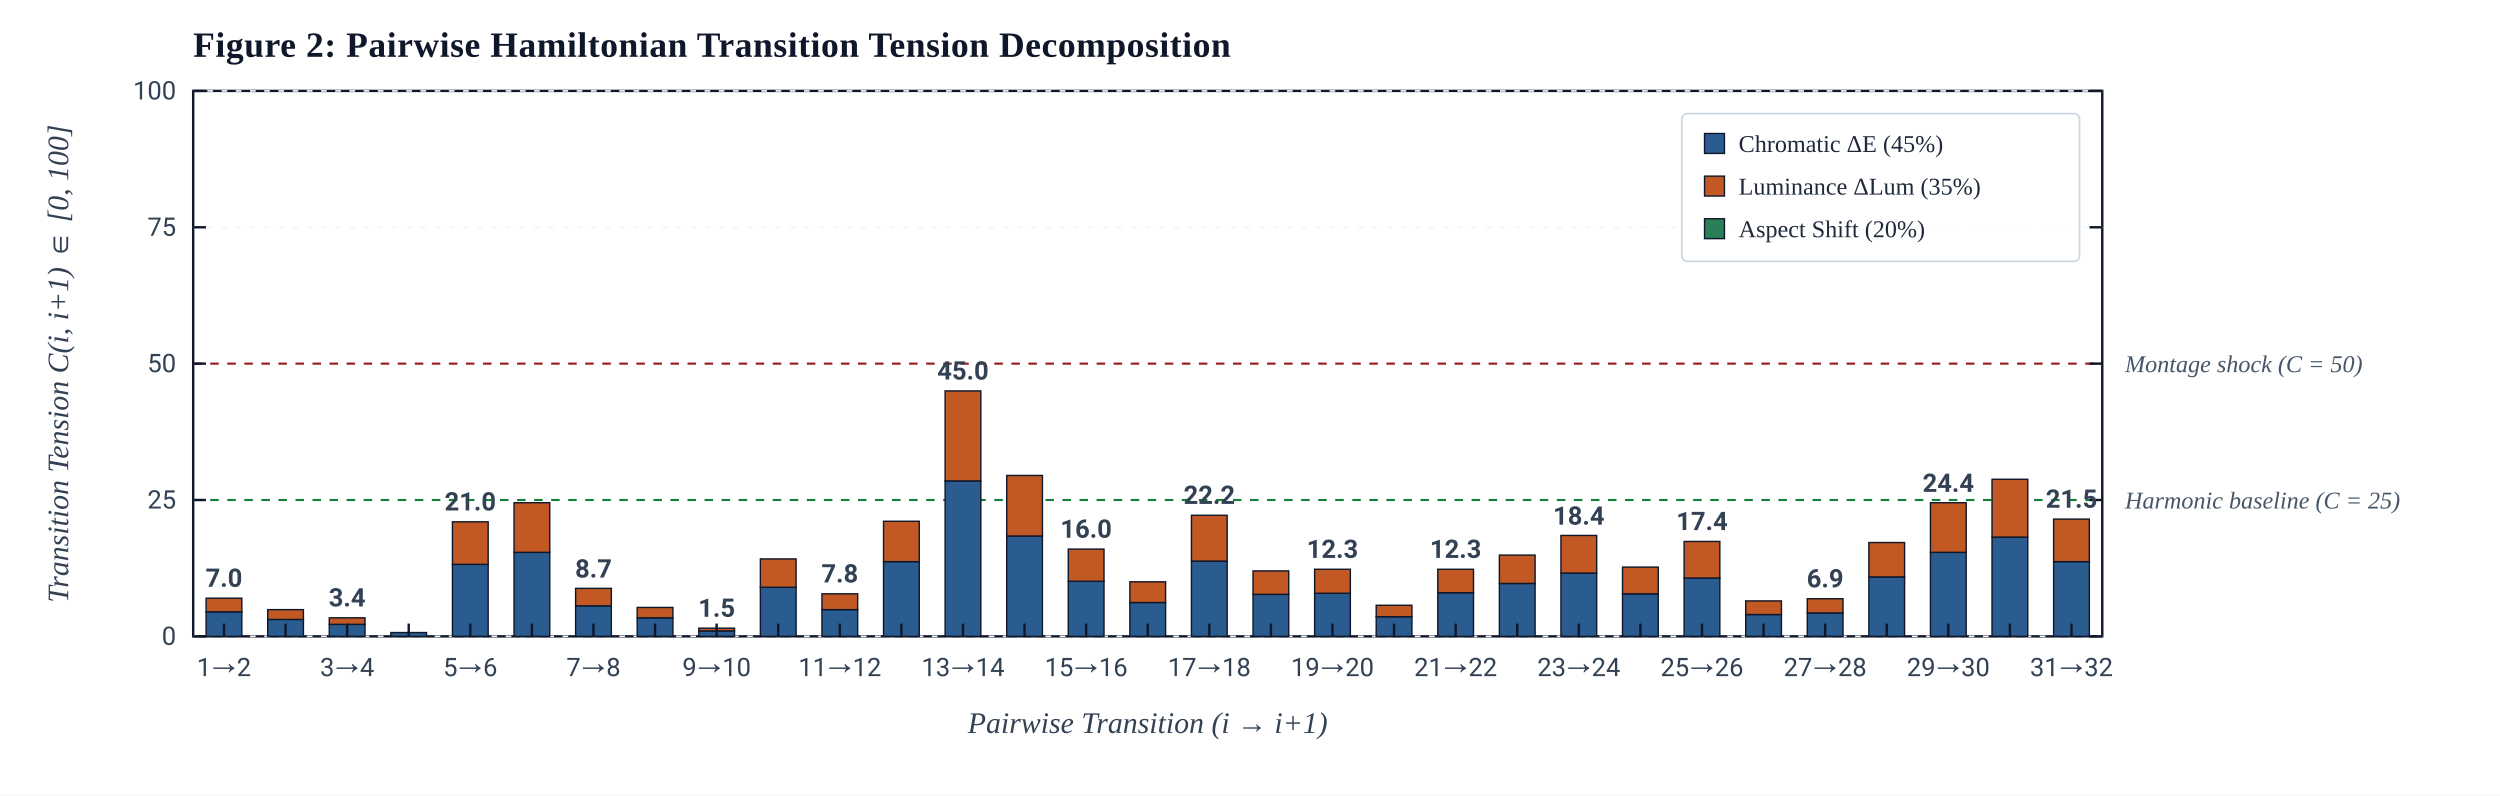
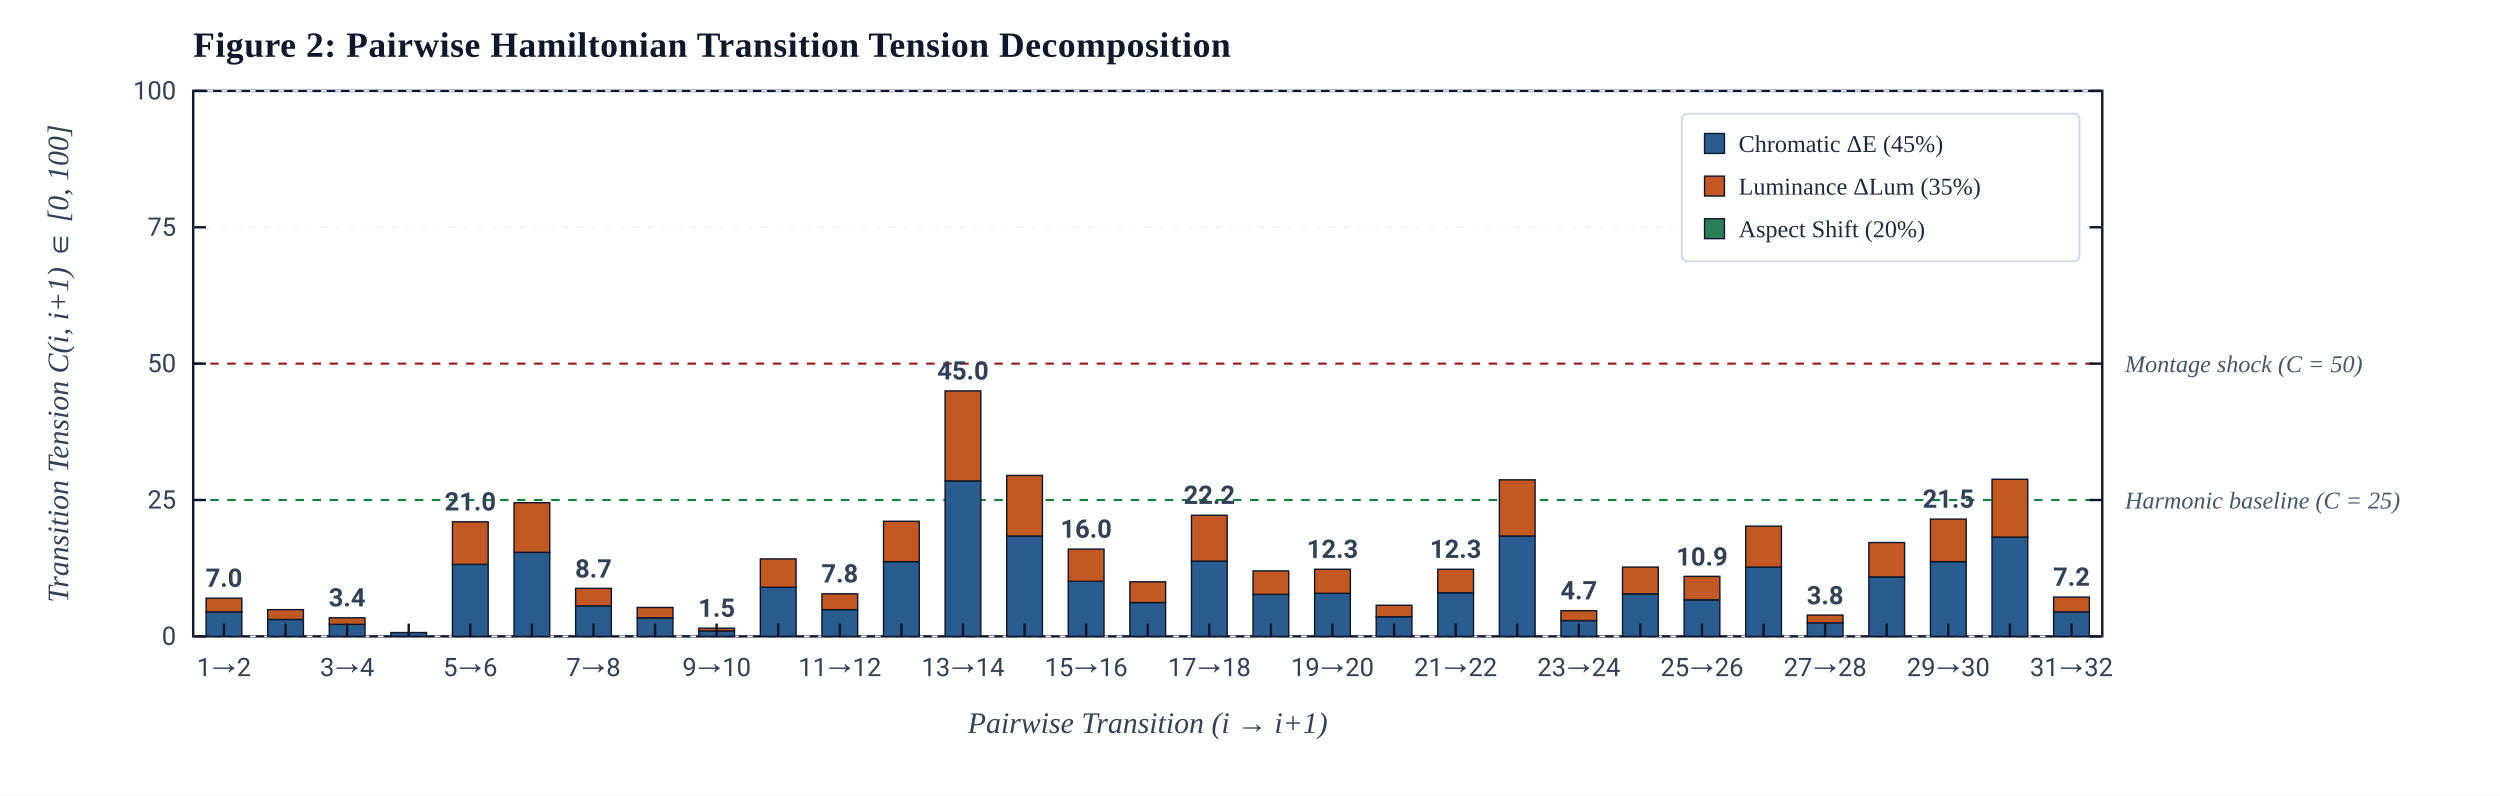
<svg xmlns="http://www.w3.org/2000/svg" viewBox="0 0 880 280" width="100%" height="100%">
  <style>
    .paper-bg { fill: #ffffff; }
    .spine-box { fill: #ffffff; stroke: #0f172a; stroke-width: 0.85; }
    .academic-grid { stroke: #f1f5f9; stroke-width: 0.6; stroke-dasharray: 2 3; }
    .tick-line { stroke: #0f172a; stroke-width: 0.85; }
    .fig-heading { fill: #0f172a; font-family: "Times New Roman", Times, "Nimbus Roman No9 L", "Liberation Serif", serif; font-size: 12.5px; font-weight: bold; letter-spacing: 0.2px; }
    .axis-title { fill: #334155; font-family: "Times New Roman", Times, "Nimbus Roman No9 L", "Liberation Serif", serif; font-size: 10.5px; font-style: italic; }
    .tick-label { fill: #334155; font-family: -apple-system, BlinkMacSystemFont, "Segoe UI", Roboto, Helvetica, Arial, sans-serif; font-size: 9px; font-variant-numeric: tabular-nums; }
    .threshold-label { fill: #475569; font-family: "Times New Roman", Times, "Nimbus Roman No9 L", "Liberation Serif", serif; font-size: 8.5px; font-style: italic; }
    .legend-text { fill: #1e293b; font-family: "Times New Roman", Times, "Nimbus Roman No9 L", "Liberation Serif", serif; font-size: 8.5px; }
  </style>
  <rect width="880" height="280" class="paper-bg" />
  <text x="68" y="20" class="fig-heading">Figure 2: Pairwise Hamiltonian Transition Tension Decomposition</text>
  <rect x="68" y="32" width="672" height="192" class="spine-box" />
  <text transform="translate(24, 128) rotate(-90)" class="axis-title" text-anchor="middle">Transition Tension C(i, i+1) ∈ [0, 100]</text>
  <line x1="68" y1="32" x2="740" y2="32" class="academic-grid" />
  <line x1="68" y1="32" x2="72.5" y2="32" class="tick-line" />
  <line x1="735.5" y1="32" x2="740" y2="32" class="tick-line" />
  <text x="62" y="35" class="tick-label" text-anchor="end">100</text>
  <line x1="68" y1="80" x2="740" y2="80" class="academic-grid" />
  <line x1="68" y1="80" x2="72.5" y2="80" class="tick-line" />
  <line x1="735.5" y1="80" x2="740" y2="80" class="tick-line" />
  <text x="62" y="83" class="tick-label" text-anchor="end">75</text>
  <line x1="68" y1="128" x2="740" y2="128" stroke="#991b1b" stroke-width="0.75" stroke-dasharray="3 3" />
  <text x="748" y="131" class="threshold-label" fill="#991b1b" text-anchor="start">Montage shock (C = 50)</text>
  <line x1="68" y1="128" x2="72.5" y2="128" class="tick-line" />
  <line x1="735.5" y1="128" x2="740" y2="128" class="tick-line" />
  <text x="62" y="131" class="tick-label" text-anchor="end">50</text>
  <line x1="68" y1="176" x2="740" y2="176" stroke="#15803d" stroke-width="0.75" stroke-dasharray="3 3" />
  <text x="748" y="179" class="threshold-label" fill="#15803d" text-anchor="start">Harmonic baseline (C = 25)</text>
  <line x1="68" y1="176" x2="72.5" y2="176" class="tick-line" />
  <line x1="735.5" y1="176" x2="740" y2="176" class="tick-line" />
  <text x="62" y="179" class="tick-label" text-anchor="end">25</text>
  <line x1="68" y1="224" x2="740" y2="224" class="academic-grid" />
  <line x1="68" y1="224" x2="72.5" y2="224" class="tick-line" />
  <line x1="735.5" y1="224" x2="740" y2="224" class="tick-line" />
  <text x="62" y="227" class="tick-label" text-anchor="end">0</text>
  <rect x="72.552" y="215.36" width="12.573" height="8.64" fill="#2b5c8f" stroke="#0f172a" stroke-width="0.5" />
  <rect x="72.552" y="210.56" width="12.573" height="4.8" fill="#c25925" stroke="#0f172a" stroke-width="0.5" />
  <text x="78.839" y="206.56" class="tick-label" font-weight="600" text-anchor="middle">7.0</text>
  <line x1="78.839" y1="219.5" x2="78.839" y2="224" class="tick-line" />
  <text x="78.839" y="238" class="tick-label" text-anchor="middle">1→2</text>
  <rect x="94.23" y="218.048" width="12.573" height="5.952" fill="#2b5c8f" stroke="#0f172a" stroke-width="0.5" />
  <rect x="94.23" y="214.592" width="12.573" height="3.456" fill="#c25925" stroke="#0f172a" stroke-width="0.5" />
  <line x1="100.516" y1="219.5" x2="100.516" y2="224" class="tick-line" />
  <rect x="115.907" y="219.776" width="12.573" height="4.224" fill="#2b5c8f" stroke="#0f172a" stroke-width="0.5" />
  <rect x="115.907" y="217.472" width="12.573" height="2.304" fill="#c25925" stroke="#0f172a" stroke-width="0.5" />
  <text x="122.194" y="213.472" class="tick-label" font-weight="600" text-anchor="middle">3.4</text>
  <line x1="122.194" y1="219.5" x2="122.194" y2="224" class="tick-line" />
  <text x="122.194" y="238" class="tick-label" text-anchor="middle">3→4</text>
  <rect x="137.585" y="222.656" width="12.573" height="1.344" fill="#2b5c8f" stroke="#0f172a" stroke-width="0.5" />
  <line x1="143.871" y1="219.5" x2="143.871" y2="224" class="tick-line" />
  <rect x="159.262" y="198.656" width="12.573" height="25.344" fill="#2b5c8f" stroke="#0f172a" stroke-width="0.5" />
  <rect x="159.262" y="183.68" width="12.573" height="14.976" fill="#c25925" stroke="#0f172a" stroke-width="0.5" />
  <text x="165.548" y="179.68" class="tick-label" font-weight="600" text-anchor="middle">21.0</text>
  <line x1="165.548" y1="219.5" x2="165.548" y2="224" class="tick-line" />
  <text x="165.548" y="238" class="tick-label" text-anchor="middle">5→6</text>
  <rect x="180.939" y="194.432" width="12.573" height="29.568" fill="#2b5c8f" stroke="#0f172a" stroke-width="0.5" />
  <rect x="180.939" y="176.96" width="12.573" height="17.472" fill="#c25925" stroke="#0f172a" stroke-width="0.5" />
  <line x1="187.226" y1="219.5" x2="187.226" y2="224" class="tick-line" />
  <rect x="202.617" y="213.248" width="12.573" height="10.752" fill="#2b5c8f" stroke="#0f172a" stroke-width="0.5" />
  <rect x="202.617" y="207.104" width="12.573" height="6.144" fill="#c25925" stroke="#0f172a" stroke-width="0.5" />
  <text x="208.903" y="203.296" class="tick-label" font-weight="600" text-anchor="middle">8.7</text>
  <line x1="208.903" y1="219.5" x2="208.903" y2="224" class="tick-line" />
  <text x="208.903" y="238" class="tick-label" text-anchor="middle">7→8</text>
  <rect x="224.294" y="217.472" width="12.573" height="6.528" fill="#2b5c8f" stroke="#0f172a" stroke-width="0.5" />
  <rect x="224.294" y="213.824" width="12.573" height="3.648" fill="#c25925" stroke="#0f172a" stroke-width="0.5" />
  <line x1="230.581" y1="219.5" x2="230.581" y2="224" class="tick-line" />
  <rect x="245.972" y="222.08" width="12.573" height="1.92" fill="#2b5c8f" stroke="#0f172a" stroke-width="0.5" />
  <rect x="245.972" y="221.12" width="12.573" height="0.96" fill="#c25925" stroke="#0f172a" stroke-width="0.5" />
  <text x="252.258" y="217.12" class="tick-label" font-weight="600" text-anchor="middle">1.5</text>
  <line x1="252.258" y1="219.5" x2="252.258" y2="224" class="tick-line" />
  <text x="252.258" y="238" class="tick-label" text-anchor="middle">9→10</text>
  <rect x="267.649" y="206.72" width="12.573" height="17.28" fill="#2b5c8f" stroke="#0f172a" stroke-width="0.5" />
  <rect x="267.649" y="196.736" width="12.573" height="9.984" fill="#c25925" stroke="#0f172a" stroke-width="0.5" />
  <line x1="273.935" y1="219.5" x2="273.935" y2="224" class="tick-line" />
  <rect x="289.326" y="214.592" width="12.573" height="9.408" fill="#2b5c8f" stroke="#0f172a" stroke-width="0.5" />
  <rect x="289.326" y="209.024" width="12.573" height="5.568" fill="#c25925" stroke="#0f172a" stroke-width="0.5" />
  <text x="295.613" y="205.024" class="tick-label" font-weight="600" text-anchor="middle">7.8</text>
  <line x1="295.613" y1="219.5" x2="295.613" y2="224" class="tick-line" />
  <text x="295.613" y="238" class="tick-label" text-anchor="middle">11→12</text>
  <rect x="311.004" y="197.696" width="12.573" height="26.304" fill="#2b5c8f" stroke="#0f172a" stroke-width="0.5" />
  <rect x="311.004" y="183.488" width="12.573" height="14.208" fill="#c25925" stroke="#0f172a" stroke-width="0.5" />
  <line x1="317.29" y1="219.5" x2="317.29" y2="224" class="tick-line" />
  <rect x="332.681" y="169.28" width="12.573" height="54.72" fill="#2b5c8f" stroke="#0f172a" stroke-width="0.5" />
  <rect x="332.681" y="137.6" width="12.573" height="31.68" fill="#c25925" stroke="#0f172a" stroke-width="0.5" />
  <text x="338.968" y="133.6" class="tick-label" font-weight="600" text-anchor="middle">45.0</text>
  <line x1="338.968" y1="219.5" x2="338.968" y2="224" class="tick-line" />
  <text x="338.968" y="238" class="tick-label" text-anchor="middle">13→14</text>
  <rect x="354.359" y="188.672" width="12.573" height="35.328" fill="#2b5c8f" stroke="#0f172a" stroke-width="0.5" />
  <rect x="354.359" y="167.36" width="12.573" height="21.312" fill="#c25925" stroke="#0f172a" stroke-width="0.5" />
  <line x1="360.645" y1="219.5" x2="360.645" y2="224" class="tick-line" />
  <rect x="376.036" y="204.608" width="12.573" height="19.392" fill="#2b5c8f" stroke="#0f172a" stroke-width="0.5" />
  <rect x="376.036" y="193.28" width="12.573" height="11.328" fill="#c25925" stroke="#0f172a" stroke-width="0.5" />
  <text x="382.323" y="189.28" class="tick-label" font-weight="600" text-anchor="middle">16.0</text>
  <line x1="382.323" y1="219.5" x2="382.323" y2="224" class="tick-line" />
  <text x="382.323" y="238" class="tick-label" text-anchor="middle">15→16</text>
  <rect x="397.714" y="212.096" width="12.573" height="11.904" fill="#2b5c8f" stroke="#0f172a" stroke-width="0.5" />
  <rect x="397.714" y="204.8" width="12.573" height="7.296" fill="#c25925" stroke="#0f172a" stroke-width="0.5" />
  <line x1="404" y1="219.5" x2="404" y2="224" class="tick-line" />
  <rect x="419.391" y="197.504" width="12.573" height="26.496" fill="#2b5c8f" stroke="#0f172a" stroke-width="0.5" />
  <rect x="419.391" y="181.376" width="12.573" height="16.128" fill="#c25925" stroke="#0f172a" stroke-width="0.5" />
  <text x="425.677" y="177.376" class="tick-label" font-weight="600" text-anchor="middle">22.2</text>
  <line x1="425.677" y1="219.5" x2="425.677" y2="224" class="tick-line" />
  <text x="425.677" y="238" class="tick-label" text-anchor="middle">17→18</text>
  <rect x="441.068" y="209.216" width="12.573" height="14.784" fill="#2b5c8f" stroke="#0f172a" stroke-width="0.5" />
  <rect x="441.068" y="200.96" width="12.573" height="8.256" fill="#c25925" stroke="#0f172a" stroke-width="0.5" />
  <line x1="447.355" y1="219.5" x2="447.355" y2="224" class="tick-line" />
  <rect x="462.746" y="208.832" width="12.573" height="15.168" fill="#2b5c8f" stroke="#0f172a" stroke-width="0.5" />
  <rect x="462.746" y="200.384" width="12.573" height="8.448" fill="#c25925" stroke="#0f172a" stroke-width="0.5" />
  <text x="469.032" y="196.384" class="tick-label" font-weight="600" text-anchor="middle">12.3</text>
  <line x1="469.032" y1="219.5" x2="469.032" y2="224" class="tick-line" />
  <text x="469.032" y="238" class="tick-label" text-anchor="middle">19→20</text>
  <rect x="484.423" y="217.088" width="12.573" height="6.912" fill="#2b5c8f" stroke="#0f172a" stroke-width="0.5" />
  <rect x="484.423" y="213.056" width="12.573" height="4.032" fill="#c25925" stroke="#0f172a" stroke-width="0.5" />
  <line x1="490.71" y1="219.5" x2="490.71" y2="224" class="tick-line" />
  <rect x="506.101" y="208.64" width="12.573" height="15.36" fill="#2b5c8f" stroke="#0f172a" stroke-width="0.5" />
  <rect x="506.101" y="200.384" width="12.573" height="8.256" fill="#c25925" stroke="#0f172a" stroke-width="0.5" />
  <text x="512.387" y="196.384" class="tick-label" font-weight="600" text-anchor="middle">12.3</text>
  <line x1="512.387" y1="219.5" x2="512.387" y2="224" class="tick-line" />
  <text x="512.387" y="238" class="tick-label" text-anchor="middle">21→22</text>
-   <rect x="527.778" y="205.376" width="12.573" height="18.624" fill="#2b5c8f" stroke="#0f172a" stroke-width="0.5" />
-   <rect x="527.778" y="195.392" width="12.573" height="9.984" fill="#c25925" stroke="#0f172a" stroke-width="0.5" />
+   <rect x="527.778" y="188.672" width="12.573" height="35.328" fill="#2b5c8f" stroke="#0f172a" stroke-width="0.5" />
+   <rect x="527.778" y="168.896" width="12.573" height="19.776" fill="#c25925" stroke="#0f172a" stroke-width="0.5" />
  <line x1="534.065" y1="219.5" x2="534.065" y2="224" class="tick-line" />
-   <rect x="549.455" y="201.728" width="12.573" height="22.272" fill="#2b5c8f" stroke="#0f172a" stroke-width="0.5" />
-   <rect x="549.455" y="188.48" width="12.573" height="13.248" fill="#c25925" stroke="#0f172a" stroke-width="0.5" />
-   <text x="555.742" y="184.672" class="tick-label" font-weight="600" text-anchor="middle">18.4</text>
+   <rect x="549.455" y="218.432" width="12.573" height="5.568" fill="#2b5c8f" stroke="#0f172a" stroke-width="0.5" />
+   <rect x="549.455" y="214.976" width="12.573" height="3.456" fill="#c25925" stroke="#0f172a" stroke-width="0.5" />
+   <text x="555.742" y="210.976" class="tick-label" font-weight="600" text-anchor="middle">4.7</text>
  <line x1="555.742" y1="219.5" x2="555.742" y2="224" class="tick-line" />
  <text x="555.742" y="238" class="tick-label" text-anchor="middle">23→24</text>
  <rect x="571.133" y="209.024" width="12.573" height="14.976" fill="#2b5c8f" stroke="#0f172a" stroke-width="0.5" />
  <rect x="571.133" y="199.616" width="12.573" height="9.408" fill="#c25925" stroke="#0f172a" stroke-width="0.5" />
  <line x1="577.419" y1="219.5" x2="577.419" y2="224" class="tick-line" />
-   <rect x="592.81" y="203.456" width="12.573" height="20.544" fill="#2b5c8f" stroke="#0f172a" stroke-width="0.5" />
-   <rect x="592.81" y="190.592" width="12.573" height="12.864" fill="#c25925" stroke="#0f172a" stroke-width="0.5" />
-   <text x="599.097" y="186.592" class="tick-label" font-weight="600" text-anchor="middle">17.4</text>
+   <rect x="592.81" y="211.136" width="12.573" height="12.864" fill="#2b5c8f" stroke="#0f172a" stroke-width="0.5" />
+   <rect x="592.81" y="202.88" width="12.573" height="8.256" fill="#c25925" stroke="#0f172a" stroke-width="0.5" />
+   <text x="599.097" y="199.072" class="tick-label" font-weight="600" text-anchor="middle">10.9</text>
  <line x1="599.097" y1="219.5" x2="599.097" y2="224" class="tick-line" />
  <text x="599.097" y="238" class="tick-label" text-anchor="middle">25→26</text>
-   <rect x="614.488" y="216.32" width="12.573" height="7.68" fill="#2b5c8f" stroke="#0f172a" stroke-width="0.5" />
-   <rect x="614.488" y="211.52" width="12.573" height="4.8" fill="#c25925" stroke="#0f172a" stroke-width="0.5" />
+   <rect x="614.488" y="199.616" width="12.573" height="24.384" fill="#2b5c8f" stroke="#0f172a" stroke-width="0.5" />
+   <rect x="614.488" y="185.216" width="12.573" height="14.4" fill="#c25925" stroke="#0f172a" stroke-width="0.5" />
  <line x1="620.774" y1="219.5" x2="620.774" y2="224" class="tick-line" />
-   <rect x="636.165" y="215.744" width="12.573" height="8.256" fill="#2b5c8f" stroke="#0f172a" stroke-width="0.5" />
-   <rect x="636.165" y="210.752" width="12.573" height="4.992" fill="#c25925" stroke="#0f172a" stroke-width="0.5" />
-   <text x="642.452" y="206.752" class="tick-label" font-weight="600" text-anchor="middle">6.9</text>
+   <rect x="636.165" y="219.2" width="12.573" height="4.8" fill="#2b5c8f" stroke="#0f172a" stroke-width="0.5" />
+   <rect x="636.165" y="216.512" width="12.573" height="2.688" fill="#c25925" stroke="#0f172a" stroke-width="0.5" />
+   <text x="642.452" y="212.704" class="tick-label" font-weight="600" text-anchor="middle">3.8</text>
  <line x1="642.452" y1="219.5" x2="642.452" y2="224" class="tick-line" />
  <text x="642.452" y="238" class="tick-label" text-anchor="middle">27→28</text>
  <rect x="657.843" y="203.072" width="12.573" height="20.928" fill="#2b5c8f" stroke="#0f172a" stroke-width="0.5" />
  <rect x="657.843" y="190.976" width="12.573" height="12.096" fill="#c25925" stroke="#0f172a" stroke-width="0.5" />
  <line x1="664.129" y1="219.5" x2="664.129" y2="224" class="tick-line" />
-   <rect x="679.52" y="194.432" width="12.573" height="29.568" fill="#2b5c8f" stroke="#0f172a" stroke-width="0.5" />
-   <rect x="679.52" y="176.96" width="12.573" height="17.472" fill="#c25925" stroke="#0f172a" stroke-width="0.5" />
-   <text x="685.806" y="173.152" class="tick-label" font-weight="600" text-anchor="middle">24.4</text>
+   <rect x="679.52" y="197.696" width="12.573" height="26.304" fill="#2b5c8f" stroke="#0f172a" stroke-width="0.5" />
+   <rect x="679.52" y="182.72" width="12.573" height="14.976" fill="#c25925" stroke="#0f172a" stroke-width="0.5" />
+   <text x="685.806" y="178.72" class="tick-label" font-weight="600" text-anchor="middle">21.5</text>
  <line x1="685.806" y1="219.5" x2="685.806" y2="224" class="tick-line" />
  <text x="685.806" y="238" class="tick-label" text-anchor="middle">29→30</text>
  <rect x="701.197" y="189.056" width="12.573" height="34.944" fill="#2b5c8f" stroke="#0f172a" stroke-width="0.5" />
  <rect x="701.197" y="168.704" width="12.573" height="20.352" fill="#c25925" stroke="#0f172a" stroke-width="0.5" />
  <line x1="707.484" y1="219.5" x2="707.484" y2="224" class="tick-line" />
-   <rect x="722.875" y="197.696" width="12.573" height="26.304" fill="#2b5c8f" stroke="#0f172a" stroke-width="0.5" />
-   <rect x="722.875" y="182.72" width="12.573" height="14.976" fill="#c25925" stroke="#0f172a" stroke-width="0.5" />
-   <text x="729.161" y="178.72" class="tick-label" font-weight="600" text-anchor="middle">21.5</text>
+   <rect x="722.875" y="215.36" width="12.573" height="8.64" fill="#2b5c8f" stroke="#0f172a" stroke-width="0.5" />
+   <rect x="722.875" y="210.176" width="12.573" height="5.184" fill="#c25925" stroke="#0f172a" stroke-width="0.5" />
+   <text x="729.161" y="206.176" class="tick-label" font-weight="600" text-anchor="middle">7.2</text>
  <line x1="729.161" y1="219.5" x2="729.161" y2="224" class="tick-line" />
  <text x="729.161" y="238" class="tick-label" text-anchor="middle">31→32</text>
  <g transform="translate(592, 40)">
    <rect x="0" y="0" width="140" height="52" fill="#ffffff" fill-opacity="0.92" stroke="#cbd5e1" stroke-width="0.6" rx="2" />
    <rect x="8" y="7" width="7" height="7" fill="#2b5c8f" stroke="#0f172a" stroke-width="0.5" />
    <text x="20" y="13.5" class="legend-text">Chromatic ΔE (45%)</text>
    <rect x="8" y="22" width="7" height="7" fill="#c25925" stroke="#0f172a" stroke-width="0.5" />
    <text x="20" y="28.5" class="legend-text">Luminance ΔLum (35%)</text>
    <rect x="8" y="37" width="7" height="7" fill="#2a7e58" stroke="#0f172a" stroke-width="0.5" />
    <text x="20" y="43.5" class="legend-text">Aspect Shift (20%)</text>
  </g>
  <text x="404" y="258" class="axis-title" text-anchor="middle">Pairwise Transition (i → i+1)</text>
</svg>
